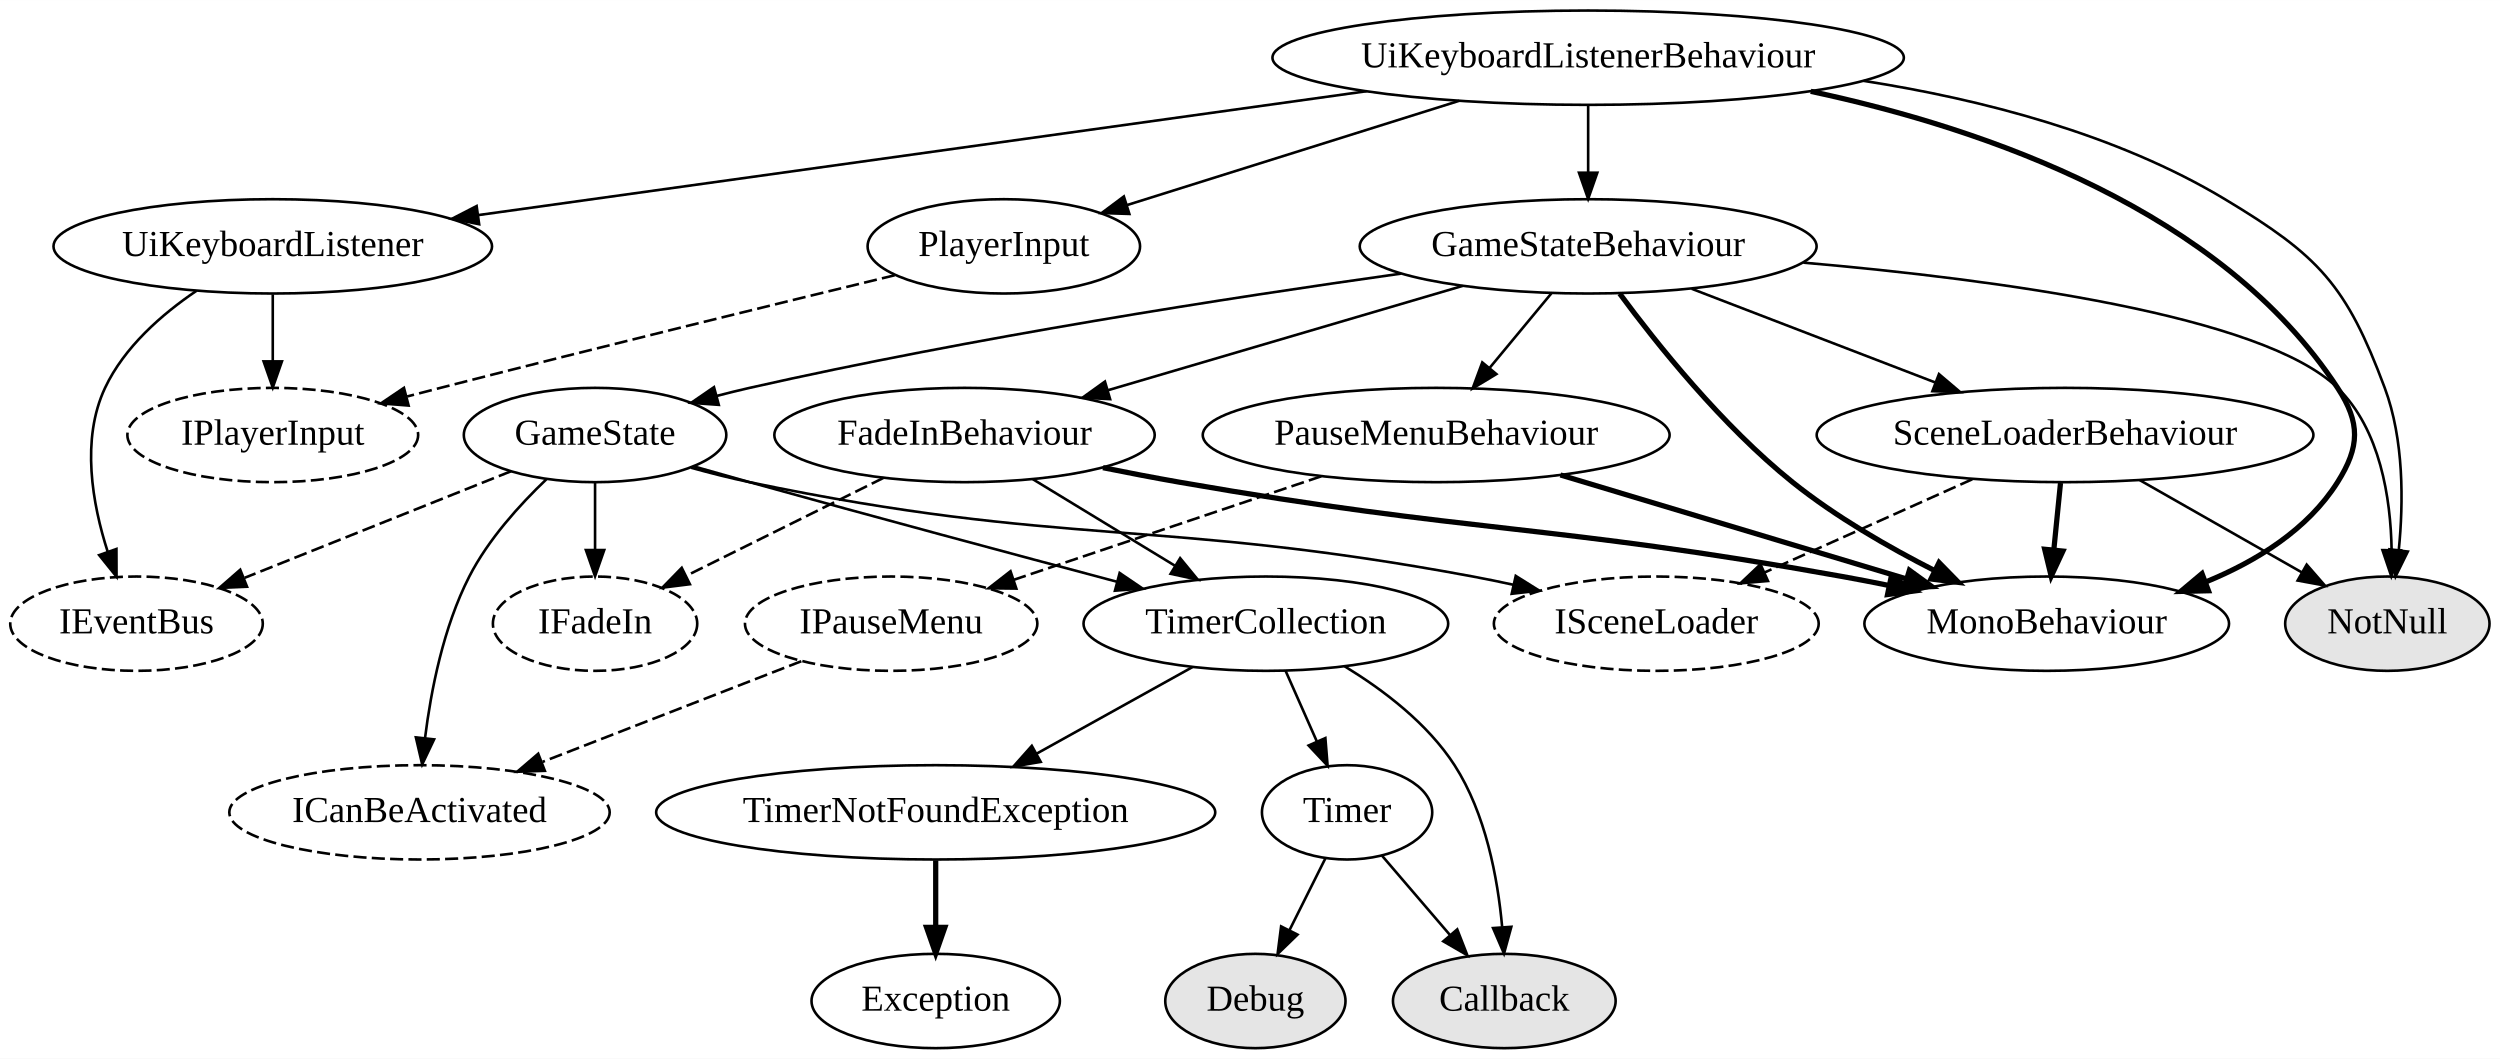
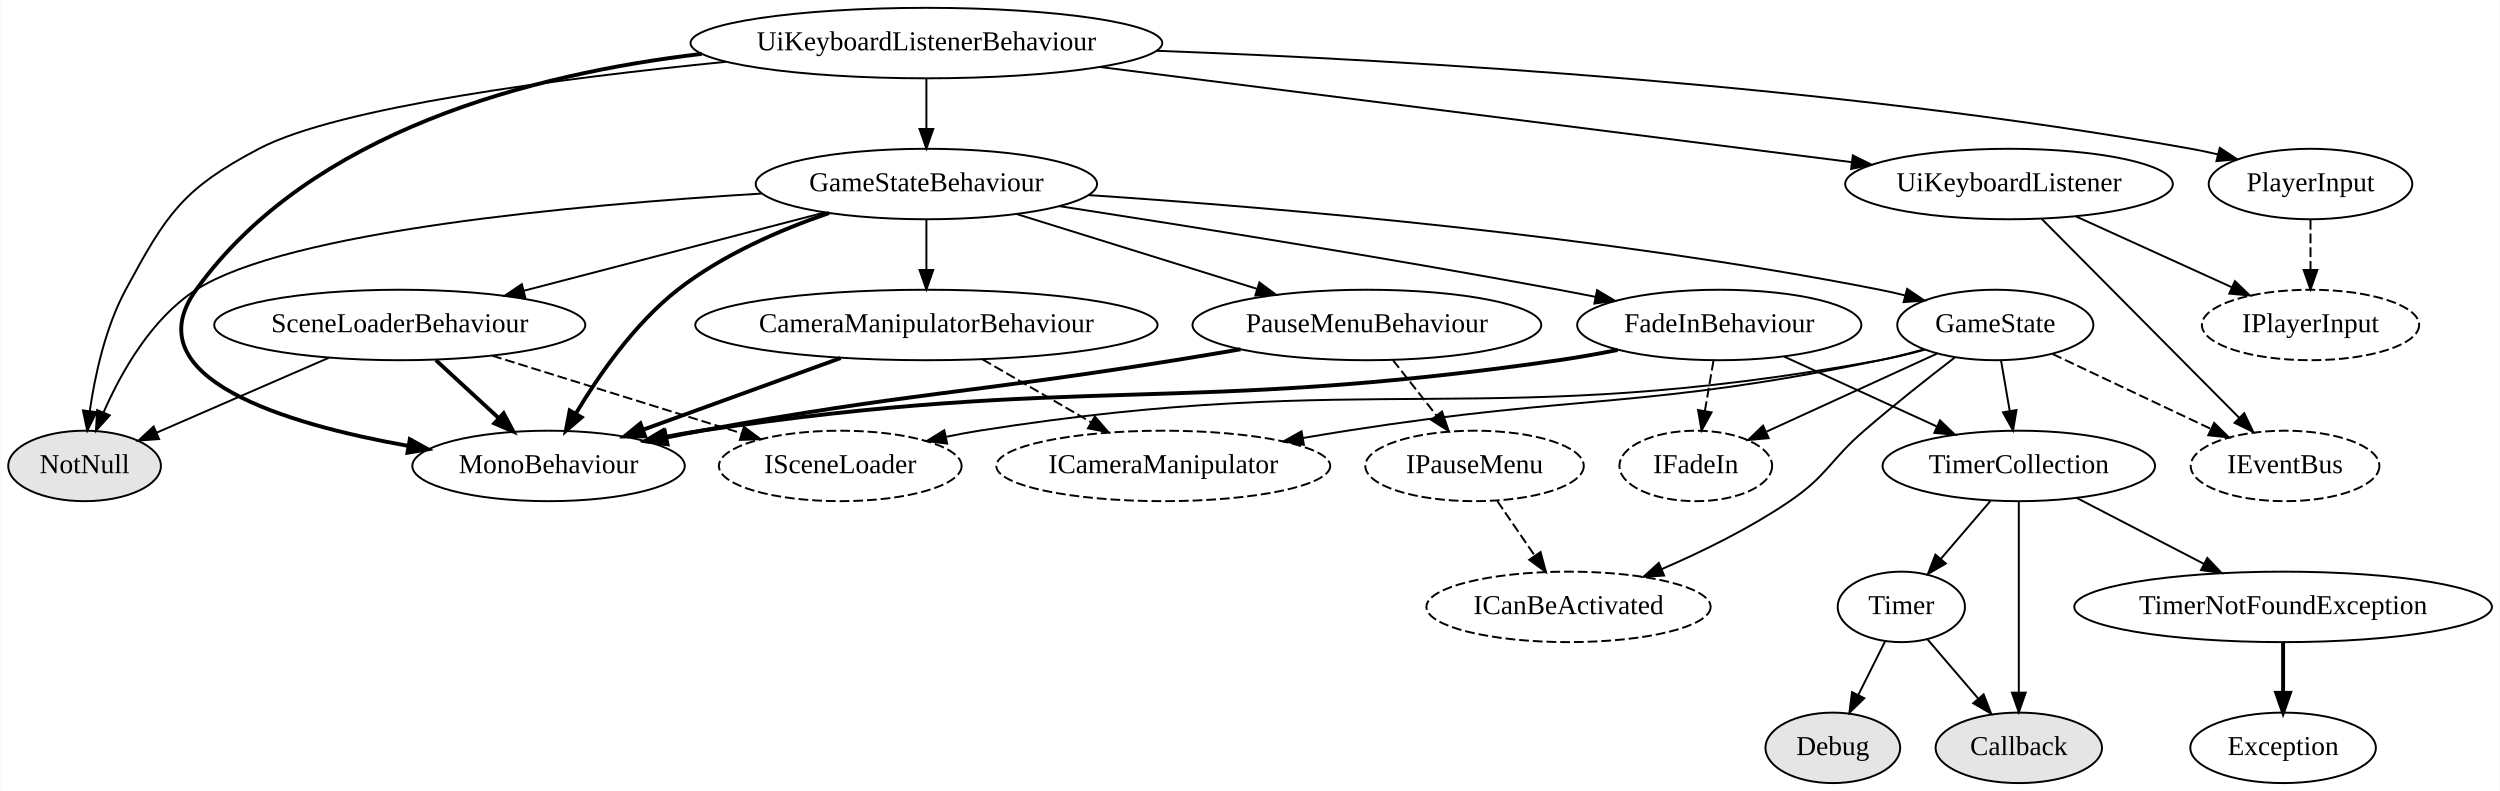
- <svg xmlns="http://www.w3.org/2000/svg" width="954pt" height="404pt" viewBox="0.00 0.00 954.09 404.00">
+ <svg xmlns="http://www.w3.org/2000/svg" width="1277pt" height="404pt" viewBox="0.00 0.00 1276.59 404.00">
  <g id="graph0" class="graph" transform="scale(1 1) rotate(0) translate(4 400)">
-     <polygon fill="white" stroke="none" points="-4,4 -4,-400 950.092,-400 950.092,4 -4,4" />
+     <polygon fill="white" stroke="none" points="-4,4 -4,-400 1272.59,-400 1272.59,4 -4,4" />
    <g id="node1" class="node">
-       <ellipse fill="none" stroke="black" cx="602.096" cy="-378" rx="120.479" ry="18" />
-       <text text-anchor="middle" x="602.096" y="-374.3" font-family="Times New Roman,serif" font-size="14.00">UiKeyboardListenerBehaviour</text>
+       <ellipse fill="none" stroke="black" cx="1027" cy="-162" rx="69.588" ry="18" />
+       <text text-anchor="middle" x="1027" y="-158.3" font-family="Times New Roman,serif" font-size="14.00">TimerCollection</text>
+     </g>
+     <g id="node8" class="node">
+       <ellipse fill="none" stroke="black" cx="1162" cy="-90" rx="106.681" ry="18" />
+       <text text-anchor="middle" x="1162" y="-86.3" font-family="Times New Roman,serif" font-size="14.00">TimerNotFoundException</text>
+     </g>
+     <g id="edge3" class="edge">
+       <path fill="none" stroke="black" d="M1056.62,-145.638C1075.69,-135.752 1100.72,-122.775 1121.6,-111.949" />
+       <polygon fill="black" stroke="black" points="1123.29,-115.011 1130.56,-107.301 1120.07,-108.797 1123.29,-115.011" />
+     </g>
+     <g id="node16" class="node">
+       <ellipse fill="none" stroke="black" cx="966.997" cy="-90" rx="32.494" ry="18" />
+       <text text-anchor="middle" x="966.997" y="-86.3" font-family="Times New Roman,serif" font-size="14.00">Timer</text>
+     </g>
+     <g id="edge1" class="edge">
+       <path fill="none" stroke="black" d="M1012.47,-144.055C1004.89,-135.204 995.481,-124.231 987.196,-114.566" />
+       <polygon fill="black" stroke="black" points="989.73,-112.144 980.565,-106.829 984.415,-116.7 989.73,-112.144" />
+     </g>
+     <g id="node20" class="node">
+       <ellipse fill="#e5e5e5" stroke="black" cx="1027" cy="-18" rx="42.494" ry="18" />
+       <text text-anchor="middle" x="1027" y="-14.3" font-family="Times New Roman,serif" font-size="14.00">Callback</text>
+     </g>
+     <g id="edge2" class="edge">
+       <path fill="none" stroke="black" d="M1027,-143.871C1027,-119.67 1027,-75.211 1027,-46.393" />
+       <polygon fill="black" stroke="black" points="1030.5,-46.189 1027,-36.189 1023.5,-46.189 1030.5,-46.189" />
+     </g>
+     <g id="node2" class="node">
+       <ellipse fill="none" stroke="black" stroke-dasharray="5,2" cx="424.997" cy="-162" rx="61.99" ry="18" />
+       <text text-anchor="middle" x="424.997" y="-158.3" font-family="Times New Roman,serif" font-size="14.00">ISceneLoader</text>
    </g>
    <g id="node3" class="node">
-       <ellipse fill="none" stroke="black" cx="379.096" cy="-306" rx="51.991" ry="18" />
-       <text text-anchor="middle" x="379.096" y="-302.3" font-family="Times New Roman,serif" font-size="14.00">PlayerInput</text>
+       <ellipse fill="none" stroke="black" cx="468.997" cy="-306" rx="87.185" ry="18" />
+       <text text-anchor="middle" x="468.997" y="-302.3" font-family="Times New Roman,serif" font-size="14.00">GameStateBehaviour</text>
+     </g>
+     <g id="node4" class="node">
+       <ellipse fill="none" stroke="black" cx="873.997" cy="-234" rx="72.588" ry="18" />
+       <text text-anchor="middle" x="873.997" y="-230.3" font-family="Times New Roman,serif" font-size="14.00">FadeInBehaviour</text>
+     </g>
+     <g id="edge6" class="edge">
+       <path fill="none" stroke="black" d="M536.883,-294.705C602.343,-284.579 704.138,-268.308 791.997,-252 798.094,-250.868 804.436,-249.642 810.772,-248.383" />
+       <polygon fill="black" stroke="black" points="811.574,-251.792 820.688,-246.389 810.194,-244.929 811.574,-251.792" />
+     </g>
+     <g id="node9" class="node">
+       <ellipse fill="none" stroke="black" cx="275.997" cy="-162" rx="69.588" ry="18" />
+       <text text-anchor="middle" x="275.997" y="-158.3" font-family="Times New Roman,serif" font-size="14.00">MonoBehaviour</text>
+     </g>
+     <g id="edge4" class="edge">
+       <path fill="none" stroke="black" stroke-width="2" d="M419.286,-291.192C394.38,-282.631 364.763,-269.816 341.997,-252 319.895,-234.704 301.549,-208.216 289.856,-188.63" />
+       <polygon fill="black" stroke="black" stroke-width="2" points="292.849,-186.813 284.813,-179.908 286.789,-190.317 292.849,-186.813" />
+     </g>
+     <g id="node11" class="node">
+       <ellipse fill="none" stroke="black" cx="693.997" cy="-234" rx="89.084" ry="18" />
+       <text text-anchor="middle" x="693.997" y="-230.3" font-family="Times New Roman,serif" font-size="14.00">PauseMenuBehaviour</text>
+     </g>
+     <g id="edge7" class="edge">
+       <path fill="none" stroke="black" d="M515.072,-290.666C550.596,-279.614 599.888,-264.278 637.741,-252.502" />
+       <polygon fill="black" stroke="black" points="639.088,-255.748 647.597,-249.435 637.009,-249.064 639.088,-255.748" />
+     </g>
+     <g id="node12" class="node">
+       <ellipse fill="none" stroke="black" cx="199.997" cy="-234" rx="94.783" ry="18" />
+       <text text-anchor="middle" x="199.997" y="-230.3" font-family="Times New Roman,serif" font-size="14.00">SceneLoaderBehaviour</text>
+     </g>
+     <g id="edge9" class="edge">
+       <path fill="none" stroke="black" d="M417.131,-291.503C373.23,-280.079 310.153,-263.665 263.287,-251.47" />
+       <polygon fill="black" stroke="black" points="264.104,-248.066 253.544,-248.934 262.341,-254.84 264.104,-248.066" />
+     </g>
+     <g id="node15" class="node">
+       <ellipse fill="none" stroke="black" cx="468.997" cy="-234" rx="118.079" ry="18" />
+       <text text-anchor="middle" x="468.997" y="-230.3" font-family="Times New Roman,serif" font-size="14.00">CameraManipulatorBehaviour</text>
+     </g>
+     <g id="edge8" class="edge">
+       <path fill="none" stroke="black" d="M468.997,-287.697C468.997,-279.983 468.997,-270.712 468.997,-262.112" />
+       <polygon fill="black" stroke="black" points="472.497,-262.104 468.997,-252.104 465.497,-262.104 472.497,-262.104" />
+     </g>
+     <g id="node18" class="node">
+       <ellipse fill="none" stroke="black" cx="1015" cy="-234" rx="50.091" ry="18" />
+       <text text-anchor="middle" x="1015" y="-230.3" font-family="Times New Roman,serif" font-size="14.00">GameState</text>
    </g>
    <g id="edge5" class="edge">
-       <path fill="none" stroke="black" d="M552.881,-361.552C515.086,-349.688 463.232,-333.411 426.021,-321.73" />
-       <polygon fill="black" stroke="black" points="427.006,-318.371 416.417,-318.715 424.909,-325.049 427.006,-318.371" />
-     </g>
-     <g id="node11" class="node">
-       <ellipse fill="none" stroke="black" cx="602.096" cy="-306" rx="87.185" ry="18" />
-       <text text-anchor="middle" x="602.096" y="-302.3" font-family="Times New Roman,serif" font-size="14.00">GameStateBehaviour</text>
-     </g>
-     <g id="edge3" class="edge">
-       <path fill="none" stroke="black" d="M602.096,-359.697C602.096,-351.983 602.096,-342.712 602.096,-334.112" />
-       <polygon fill="black" stroke="black" points="605.596,-334.104 602.096,-324.104 598.596,-334.104 605.596,-334.104" />
-     </g>
-     <g id="node15" class="node">
-       <ellipse fill="#e5e5e5" stroke="black" cx="907.096" cy="-162" rx="38.993" ry="18" />
-       <text text-anchor="middle" x="907.096" y="-158.3" font-family="Times New Roman,serif" font-size="14.00">NotNull</text>
-     </g>
-     <g id="edge4" class="edge">
-       <path fill="none" stroke="black" d="M707.218,-369.164C752.188,-362.119 803.742,-348.864 845.096,-324 881.04,-302.389 891.437,-291.295 906.096,-252 913.465,-232.245 913.263,-208.263 911.467,-190.174" />
-       <polygon fill="black" stroke="black" points="914.914,-189.527 910.233,-180.022 907.965,-190.371 914.914,-189.527" />
-     </g>
-     <g id="node18" class="node">
-       <ellipse fill="none" stroke="black" cx="777.096" cy="-162" rx="69.588" ry="18" />
-       <text text-anchor="middle" x="777.096" y="-158.3" font-family="Times New Roman,serif" font-size="14.00">MonoBehaviour</text>
-     </g>
-     <g id="edge1" class="edge">
-       <path fill="none" stroke="black" stroke-width="2" d="M687.052,-365.153C754.257,-350.824 843.89,-319.564 888.096,-252 896.856,-238.611 896.631,-229.533 888.096,-216 876.691,-197.916 857.229,-185.871 837.757,-177.906" />
-       <polygon fill="black" stroke="black" stroke-width="2" points="838.825,-174.568 828.233,-174.316 836.356,-181.119 838.825,-174.568" />
+       <path fill="none" stroke="black" d="M551.941,-300.334C649.391,-293.85 815.601,-279.652 955.997,-252 960.174,-251.177 964.483,-250.198 968.782,-249.13" />
+       <polygon fill="black" stroke="black" points="969.949,-252.442 978.728,-246.511 968.166,-245.673 969.949,-252.442" />
+     </g>
+     <g id="node19" class="node">
+       <ellipse fill="#e5e5e5" stroke="black" cx="38.996" cy="-162" rx="38.993" ry="18" />
+       <text text-anchor="middle" x="38.996" y="-158.3" font-family="Times New Roman,serif" font-size="14.00">NotNull</text>
+     </g>
+     <g id="edge10" class="edge">
+       <path fill="none" stroke="black" d="M384.728,-301.124C289.719,-295.366 142.425,-281.835 95.996,-252 73.18,-237.338 57.709,-209.936 48.707,-189.395" />
+       <polygon fill="black" stroke="black" points="51.858,-187.854 44.804,-179.948 45.388,-190.526 51.858,-187.854" />
+     </g>
+     <g id="edge13" class="edge">
+       <path fill="none" stroke="black" d="M907.195,-217.811C930.006,-207.375 960.476,-193.434 984.978,-182.224" />
+       <polygon fill="black" stroke="black" points="986.751,-185.262 994.388,-177.919 983.839,-178.897 986.751,-185.262" />
+     </g>
+     <g id="edge11" class="edge">
+       <path fill="none" stroke="black" stroke-width="2" d="M822.112,-221.244C812.154,-219.272 801.782,-217.411 791.997,-216 598.673,-188.122 547.176,-208.86 353.997,-180 347.88,-179.086 341.525,-177.974 335.202,-176.761" />
+       <polygon fill="black" stroke="black" stroke-width="2" points="335.822,-173.316 325.329,-174.786 334.448,-180.18 335.822,-173.316" />
+     </g>
+     <g id="node17" class="node">
+       <ellipse fill="none" stroke="black" stroke-dasharray="5,2" cx="861.997" cy="-162" rx="38.993" ry="18" />
+       <text text-anchor="middle" x="861.997" y="-158.3" font-family="Times New Roman,serif" font-size="14.00">IFadeIn</text>
+     </g>
+     <g id="edge12" class="edge">
+       <path fill="none" stroke="black" stroke-dasharray="5,2" d="M871.03,-215.697C869.708,-207.983 868.119,-198.712 866.644,-190.112" />
+       <polygon fill="black" stroke="black" points="870.068,-189.369 864.929,-180.104 863.169,-190.552 870.068,-189.369" />
+     </g>
+     <g id="node5" class="node">
+       <ellipse fill="none" stroke="black" stroke-dasharray="5,2" cx="1163" cy="-162" rx="48.192" ry="18" />
+       <text text-anchor="middle" x="1163" y="-158.3" font-family="Times New Roman,serif" font-size="14.00">IEventBus</text>
+     </g>
+     <g id="node6" class="node">
+       <ellipse fill="none" stroke="black" stroke-dasharray="5,2" cx="1176" cy="-234" rx="55.491" ry="18" />
+       <text text-anchor="middle" x="1176" y="-230.3" font-family="Times New Roman,serif" font-size="14.00">IPlayerInput</text>
+     </g>
+     <g id="node7" class="node">
+       <ellipse fill="none" stroke="black" cx="468.997" cy="-378" rx="120.479" ry="18" />
+       <text text-anchor="middle" x="468.997" y="-374.3" font-family="Times New Roman,serif" font-size="14.00">UiKeyboardListenerBehaviour</text>
+     </g>
+     <g id="edge16" class="edge">
+       <path fill="none" stroke="black" d="M468.997,-359.697C468.997,-351.983 468.997,-342.712 468.997,-334.112" />
+       <polygon fill="black" stroke="black" points="472.497,-334.104 468.997,-324.104 465.497,-334.104 472.497,-334.104" />
+     </g>
+     <g id="edge14" class="edge">
+       <path fill="none" stroke="black" stroke-width="2" d="M354.279,-372.48C267.753,-362.313 154.334,-333.077 95.996,-252 63.575,-206.942 141.125,-183.503 204.385,-172.222" />
+       <polygon fill="black" stroke="black" stroke-width="2" points="205.127,-175.646 214.396,-170.514 203.95,-168.746 205.127,-175.646" />
+     </g>
+     <g id="edge17" class="edge">
+       <path fill="none" stroke="black" d="M366.679,-368.441C281.699,-359.999 168.431,-345.26 127.997,-324 89.038,-303.515 80.877,-290.748 59.996,-252 49.609,-232.724 44.318,-208.383 41.648,-190.031" />
+       <polygon fill="black" stroke="black" points="45.105,-189.474 40.36,-180.001 38.162,-190.366 45.105,-189.474" />
+     </g>
+     <g id="node21" class="node">
+       <ellipse fill="none" stroke="black" cx="1022" cy="-306" rx="83.685" ry="18" />
+       <text text-anchor="middle" x="1022" y="-302.3" font-family="Times New Roman,serif" font-size="14.00">UiKeyboardListener</text>
+     </g>
+     <g id="edge15" class="edge">
+       <path fill="none" stroke="black" d="M557.539,-365.792C663.549,-352.373 839.553,-330.094 941.746,-317.158" />
+       <polygon fill="black" stroke="black" points="942.223,-320.626 951.704,-315.898 941.343,-313.681 942.223,-320.626" />
+     </g>
+     <g id="node23" class="node">
+       <ellipse fill="none" stroke="black" cx="1176" cy="-306" rx="51.991" ry="18" />
+       <text text-anchor="middle" x="1176" y="-302.3" font-family="Times New Roman,serif" font-size="14.00">PlayerInput</text>
+     </g>
+     <g id="edge18" class="edge">
+       <path fill="none" stroke="black" d="M586.56,-374.051C716.691,-369.237 932.218,-356.661 1115,-324 1119.44,-323.206 1124.02,-322.23 1128.59,-321.15" />
+       <polygon fill="black" stroke="black" points="1129.67,-324.489 1138.51,-318.651 1127.96,-317.701 1129.67,-324.489" />
+     </g>
+     <g id="node14" class="node">
+       <ellipse fill="none" stroke="black" cx="1162" cy="-18" rx="47.392" ry="18" />
+       <text text-anchor="middle" x="1162" y="-14.3" font-family="Times New Roman,serif" font-size="14.00">Exception</text>
+     </g>
+     <g id="edge19" class="edge">
+       <path fill="none" stroke="black" stroke-width="2" d="M1162,-71.697C1162,-63.983 1162,-54.712 1162,-46.112" />
+       <polygon fill="black" stroke="black" stroke-width="2" points="1165.5,-46.104 1162,-36.104 1158.5,-46.104 1165.5,-46.104" />
+     </g>
+     <g id="node10" class="node">
+       <ellipse fill="none" stroke="black" stroke-dasharray="5,2" cx="796.997" cy="-90" rx="72.588" ry="18" />
+       <text text-anchor="middle" x="796.997" y="-86.3" font-family="Times New Roman,serif" font-size="14.00">ICanBeActivated</text>
+     </g>
+     <g id="edge20" class="edge">
+       <path fill="none" stroke="black" stroke-width="2" d="M629.458,-221.577C618.307,-219.669 606.822,-217.744 595.997,-216 488.641,-198.706 460.957,-199.589 353.997,-180 348.232,-178.944 342.245,-177.774 336.264,-176.555" />
+       <polygon fill="black" stroke="black" stroke-width="2" points="336.751,-173.081 326.248,-174.47 335.324,-179.934 336.751,-173.081" />
    </g>
    <g id="node22" class="node">
-       <ellipse fill="none" stroke="black" cx="100.096" cy="-306" rx="83.685" ry="18" />
-       <text text-anchor="middle" x="100.096" y="-302.3" font-family="Times New Roman,serif" font-size="14.00">UiKeyboardListener</text>
-     </g>
-     <g id="edge2" class="edge">
-       <path fill="none" stroke="black" d="M517.506,-365.205C422.837,-352.004 270.685,-330.787 178.577,-317.944" />
-       <polygon fill="black" stroke="black" points="178.866,-314.45 168.478,-316.535 177.899,-321.383 178.866,-314.45" />
-     </g>
-     <g id="node2" class="node">
-       <ellipse fill="none" stroke="black" cx="544.096" cy="-234" rx="89.084" ry="18" />
-       <text text-anchor="middle" x="544.096" y="-230.3" font-family="Times New Roman,serif" font-size="14.00">PauseMenuBehaviour</text>
-     </g>
-     <g id="edge6" class="edge">
-       <path fill="none" stroke="black" stroke-width="2" d="M591.528,-218.75C629.798,-207.252 683.633,-191.079 723.467,-179.112" />
-       <polygon fill="black" stroke="black" stroke-width="2" points="724.704,-182.394 733.274,-176.165 722.69,-175.691 724.704,-182.394" />
-     </g>
-     <g id="node19" class="node">
-       <ellipse fill="none" stroke="black" stroke-dasharray="5,2" cx="336.096" cy="-162" rx="55.79" ry="18" />
-       <text text-anchor="middle" x="336.096" y="-158.3" font-family="Times New Roman,serif" font-size="14.00">IPauseMenu</text>
-     </g>
-     <g id="edge7" class="edge">
-       <path fill="none" stroke="black" stroke-dasharray="5,2" d="M500.238,-218.24C465.811,-206.654 417.988,-190.56 382.84,-178.731" />
-       <polygon fill="black" stroke="black" points="383.878,-175.388 373.284,-175.515 381.645,-182.022 383.878,-175.388" />
-     </g>
-     <g id="node14" class="node">
-       <ellipse fill="none" stroke="black" stroke-dasharray="5,2" cx="100.096" cy="-234" rx="55.491" ry="18" />
-       <text text-anchor="middle" x="100.096" y="-230.3" font-family="Times New Roman,serif" font-size="14.00">IPlayerInput</text>
-     </g>
-     <g id="edge8" class="edge">
-       <path fill="none" stroke="black" stroke-dasharray="5,2" d="M337.422,-294.961C294.067,-284.463 224.242,-267.4 164.096,-252 159.961,-250.941 155.68,-249.832 151.381,-248.71" />
-       <polygon fill="black" stroke="black" points="151.942,-245.238 141.381,-246.083 150.163,-252.008 151.942,-245.238" />
-     </g>
-     <g id="node4" class="node">
-       <ellipse fill="none" stroke="black" stroke-dasharray="5,2" cx="48.096" cy="-162" rx="48.192" ry="18" />
-       <text text-anchor="middle" x="48.096" y="-158.3" font-family="Times New Roman,serif" font-size="14.00">IEventBus</text>
-     </g>
-     <g id="node5" class="node">
-       <ellipse fill="none" stroke="black" stroke-dasharray="5,2" cx="628.096" cy="-162" rx="61.99" ry="18" />
-       <text text-anchor="middle" x="628.096" y="-158.3" font-family="Times New Roman,serif" font-size="14.00">ISceneLoader</text>
-     </g>
-     <g id="node6" class="node">
-       <ellipse fill="none" stroke="black" cx="784.096" cy="-234" rx="94.783" ry="18" />
-       <text text-anchor="middle" x="784.096" y="-230.3" font-family="Times New Roman,serif" font-size="14.00">SceneLoaderBehaviour</text>
-     </g>
-     <g id="edge10" class="edge">
-       <path fill="none" stroke="black" stroke-dasharray="5,2" d="M748.697,-217.116C725.102,-206.529 694.005,-192.575 669.298,-181.488" />
-       <polygon fill="black" stroke="black" points="670.727,-178.293 660.171,-177.393 667.862,-184.68 670.727,-178.293" />
-     </g>
-     <g id="edge11" class="edge">
-       <path fill="none" stroke="black" d="M812.624,-216.765C831.126,-206.235 855.28,-192.488 874.534,-181.531" />
-       <polygon fill="black" stroke="black" points="876.311,-184.547 883.271,-176.559 872.848,-178.463 876.311,-184.547" />
-     </g>
-     <g id="edge9" class="edge">
-       <path fill="none" stroke="black" stroke-width="2" d="M782.365,-215.697C781.594,-207.983 780.667,-198.712 779.807,-190.112" />
-       <polygon fill="black" stroke="black" stroke-width="2" points="783.284,-189.706 778.806,-180.104 776.319,-190.403 783.284,-189.706" />
-     </g>
-     <g id="node7" class="node">
-       <ellipse fill="none" stroke="black" cx="364.096" cy="-234" rx="72.588" ry="18" />
-       <text text-anchor="middle" x="364.096" y="-230.3" font-family="Times New Roman,serif" font-size="14.00">FadeInBehaviour</text>
-     </g>
-     <g id="node9" class="node">
-       <ellipse fill="none" stroke="black" cx="479.096" cy="-162" rx="69.588" ry="18" />
-       <text text-anchor="middle" x="479.096" y="-158.3" font-family="Times New Roman,serif" font-size="14.00">TimerCollection</text>
-     </g>
-     <g id="edge14" class="edge">
-       <path fill="none" stroke="black" d="M390.191,-217.116C406.218,-207.36 426.94,-194.747 444.346,-184.152" />
-       <polygon fill="black" stroke="black" points="446.382,-187.01 453.104,-178.821 442.742,-181.031 446.382,-187.01" />
+       <ellipse fill="none" stroke="black" stroke-dasharray="5,2" cx="748.997" cy="-162" rx="55.79" ry="18" />
+       <text text-anchor="middle" x="748.997" y="-158.3" font-family="Times New Roman,serif" font-size="14.00">IPauseMenu</text>
+     </g>
+     <g id="edge21" class="edge">
+       <path fill="none" stroke="black" stroke-dasharray="5,2" d="M707.311,-216.055C713.999,-207.543 722.229,-197.068 729.604,-187.681" />
+       <polygon fill="black" stroke="black" points="732.379,-189.815 735.805,-179.789 726.875,-185.49 732.379,-189.815" />
+     </g>
+     <g id="edge23" class="edge">
+       <path fill="none" stroke="black" stroke-dasharray="5,2" d="M247.164,-218.326C284.426,-206.733 336.321,-190.588 374.435,-178.73" />
+       <polygon fill="black" stroke="black" points="375.794,-181.973 384.303,-175.66 373.714,-175.289 375.794,-181.973" />
+     </g>
+     <g id="edge22" class="edge">
+       <path fill="none" stroke="black" stroke-width="2" d="M218.394,-216.055C228.08,-207.134 240.106,-196.057 250.66,-186.336" />
+       <polygon fill="black" stroke="black" stroke-width="2" points="253.046,-188.897 258.031,-179.547 248.304,-183.748 253.046,-188.897" />
+     </g>
+     <g id="edge24" class="edge">
+       <path fill="none" stroke="black" d="M163.865,-217.291C137.607,-205.874 102.191,-190.476 75.783,-178.994" />
+       <polygon fill="black" stroke="black" points="77.061,-175.733 66.495,-174.956 74.27,-182.153 77.061,-175.733" />
    </g>
    <g id="node13" class="node">
-       <ellipse fill="none" stroke="black" stroke-dasharray="5,2" cx="223.096" cy="-162" rx="38.993" ry="18" />
-       <text text-anchor="middle" x="223.096" y="-158.3" font-family="Times New Roman,serif" font-size="14.00">IFadeIn</text>
-     </g>
-     <g id="edge13" class="edge">
-       <path fill="none" stroke="black" stroke-dasharray="5,2" d="M333.153,-217.638C310.923,-206.602 280.935,-191.715 257.876,-180.267" />
-       <polygon fill="black" stroke="black" points="259.291,-177.062 248.778,-175.75 256.179,-183.332 259.291,-177.062" />
-     </g>
-     <g id="edge12" class="edge">
-       <path fill="none" stroke="black" stroke-width="2" d="M416.934,-221.535C426.614,-219.58 436.643,-217.651 446.096,-216 557.98,-196.462 587.313,-200.107 699.096,-180 704.863,-178.963 710.853,-177.804 716.835,-176.593" />
-       <polygon fill="black" stroke="black" stroke-width="2" points="717.772,-179.973 726.853,-174.517 716.351,-173.119 717.772,-179.973" />
-     </g>
-     <g id="node8" class="node">
-       <ellipse fill="none" stroke="black" cx="353.096" cy="-18" rx="47.392" ry="18" />
-       <text text-anchor="middle" x="353.096" y="-14.3" font-family="Times New Roman,serif" font-size="14.00">Exception</text>
-     </g>
-     <g id="node12" class="node">
-       <ellipse fill="none" stroke="black" cx="510.096" cy="-90" rx="32.494" ry="18" />
-       <text text-anchor="middle" x="510.096" y="-86.3" font-family="Times New Roman,serif" font-size="14.00">Timer</text>
-     </g>
-     <g id="edge15" class="edge">
-       <path fill="none" stroke="black" d="M486.6,-144.055C490.179,-135.973 494.542,-126.121 498.532,-117.112" />
-       <polygon fill="black" stroke="black" points="501.812,-118.35 502.661,-107.789 495.411,-115.515 501.812,-118.35" />
-     </g>
-     <g id="node16" class="node">
-       <ellipse fill="#e5e5e5" stroke="black" cx="570.096" cy="-18" rx="42.494" ry="18" />
-       <text text-anchor="middle" x="570.096" y="-14.3" font-family="Times New Roman,serif" font-size="14.00">Callback</text>
-     </g>
-     <g id="edge16" class="edge">
-       <path fill="none" stroke="black" d="M509.183,-145.714C523.991,-136.691 540.825,-123.909 551.096,-108 562.987,-89.581 567.57,-64.98 569.273,-46.311" />
-       <polygon fill="black" stroke="black" points="572.781,-46.313 569.977,-36.096 565.798,-45.832 572.781,-46.313" />
-     </g>
-     <g id="node21" class="node">
-       <ellipse fill="none" stroke="black" cx="353.096" cy="-90" rx="106.681" ry="18" />
-       <text text-anchor="middle" x="353.096" y="-86.3" font-family="Times New Roman,serif" font-size="14.00">TimerNotFoundException</text>
-     </g>
-     <g id="edge17" class="edge">
-       <path fill="none" stroke="black" d="M451.132,-145.465C433.607,-135.729 410.779,-123.046 391.56,-112.369" />
-       <polygon fill="black" stroke="black" points="393.178,-109.264 382.737,-107.467 389.778,-115.383 393.178,-109.264" />
-     </g>
-     <g id="node10" class="node">
-       <ellipse fill="#e5e5e5" stroke="black" cx="475.096" cy="-18" rx="34.394" ry="18" />
-       <text text-anchor="middle" x="475.096" y="-14.3" font-family="Times New Roman,serif" font-size="14.00">Debug</text>
-     </g>
-     <g id="edge21" class="edge">
-       <path fill="none" stroke="black" d="M588.056,-288.055C581.003,-279.543 572.324,-269.068 564.546,-259.681" />
-       <polygon fill="black" stroke="black" points="567.082,-257.256 558.007,-251.789 561.692,-261.722 567.082,-257.256" />
-     </g>
-     <g id="edge22" class="edge">
-       <path fill="none" stroke="black" d="M641.587,-289.811C668.826,-279.334 705.246,-265.327 734.45,-254.095" />
-       <polygon fill="black" stroke="black" points="735.976,-257.258 744.053,-250.401 733.463,-250.724 735.976,-257.258" />
-     </g>
-     <g id="edge20" class="edge">
-       <path fill="none" stroke="black" d="M554.219,-290.919C515.094,-279.411 459.766,-263.138 418.878,-251.112" />
-       <polygon fill="black" stroke="black" points="419.657,-247.693 409.076,-248.229 417.682,-254.409 419.657,-247.693" />
-     </g>
-     <g id="edge23" class="edge">
-       <path fill="none" stroke="black" d="M684.231,-299.787C758.233,-293.362 859.643,-279.692 888.096,-252 904.411,-236.121 908.379,-209.918 908.731,-190.046" />
-       <polygon fill="black" stroke="black" points="912.23,-190.002 908.62,-180.041 905.231,-190.079 912.23,-190.002" />
-     </g>
-     <g id="node17" class="node">
-       <ellipse fill="none" stroke="black" cx="223.096" cy="-234" rx="50.091" ry="18" />
-       <text text-anchor="middle" x="223.096" y="-230.3" font-family="Times New Roman,serif" font-size="14.00">GameState</text>
-     </g>
-     <g id="edge19" class="edge">
-       <path fill="none" stroke="black" d="M530.777,-295.615C465.622,-286.468 366.819,-271.154 282.096,-252 278.002,-251.074 273.771,-250.031 269.543,-248.929" />
-       <polygon fill="black" stroke="black" points="270.315,-245.512 259.748,-246.276 268.485,-252.269 270.315,-245.512" />
-     </g>
-     <g id="edge18" class="edge">
-       <path fill="none" stroke="black" stroke-width="2" d="M614.115,-287.989C628.287,-268.794 653.322,-237.458 680.096,-216 696.545,-202.817 716.739,-191.188 734.434,-182.208" />
-       <polygon fill="black" stroke="black" stroke-width="2" points="736.015,-185.331 743.426,-177.759 732.911,-179.056 736.015,-185.331" />
+       <ellipse fill="#e5e5e5" stroke="black" cx="931.997" cy="-18" rx="34.394" ry="18" />
+       <text text-anchor="middle" x="931.997" y="-14.3" font-family="Times New Roman,serif" font-size="14.00">Debug</text>
    </g>
    <g id="edge25" class="edge">
-       <path fill="none" stroke="black" d="M501.801,-72.411C497.72,-64.249 492.706,-54.22 488.128,-45.065" />
-       <polygon fill="black" stroke="black" points="491.177,-43.335 483.574,-35.956 484.916,-46.466 491.177,-43.335" />
-     </g>
-     <g id="edge24" class="edge">
-       <path fill="none" stroke="black" d="M523.412,-73.465C531.039,-64.566 540.777,-53.205 549.383,-43.164" />
-       <polygon fill="black" stroke="black" points="552.13,-45.338 555.981,-35.467 546.816,-40.782 552.13,-45.338" />
+       <path fill="none" stroke="black" stroke-width="2" d="M425.202,-217.116C395.195,-206.233 355.382,-191.792 324.429,-180.566" />
+       <polygon fill="black" stroke="black" stroke-width="2" points="325.308,-177.162 314.714,-177.043 322.921,-183.743 325.308,-177.162" />
+     </g>
+     <g id="node24" class="node">
+       <ellipse fill="none" stroke="black" stroke-dasharray="5,2" cx="589.997" cy="-162" rx="85.285" ry="18" />
+       <text text-anchor="middle" x="589.997" y="-158.3" font-family="Times New Roman,serif" font-size="14.00">ICameraManipulator</text>
    </g>
    <g id="edge26" class="edge">
-       <path fill="none" stroke="black" stroke-dasharray="5,2" d="M190.998,-220.161C162.417,-208.728 120.439,-191.937 89.369,-179.509" />
-       <polygon fill="black" stroke="black" points="90.28,-176.104 79.695,-175.64 87.68,-182.603 90.28,-176.104" />
+       <path fill="none" stroke="black" stroke-dasharray="5,2" d="M497.672,-216.411C514.216,-206.84 535.199,-194.701 552.979,-184.415" />
+       <polygon fill="black" stroke="black" points="555.041,-187.266 561.944,-179.228 551.536,-181.206 555.041,-187.266" />
+     </g>
+     <g id="edge28" class="edge">
+       <path fill="none" stroke="black" d="M958.702,-72.411C954.621,-64.249 949.607,-54.22 945.029,-45.065" />
+       <polygon fill="black" stroke="black" points="948.077,-43.335 940.475,-35.956 941.816,-46.466 948.077,-43.335" />
+     </g>
+     <g id="edge27" class="edge">
+       <path fill="none" stroke="black" d="M980.312,-73.465C987.94,-64.566 997.678,-53.205 1006.28,-43.164" />
+       <polygon fill="black" stroke="black" points="1009.03,-45.338 1012.88,-35.467 1003.72,-40.782 1009.03,-45.338" />
    </g>
    <g id="edge30" class="edge">
-       <path fill="none" stroke="black" d="M259.705,-221.525C267.069,-219.48 274.79,-217.52 282.096,-216 403.208,-190.803 436.478,-202.63 558.096,-180 563.116,-179.066 568.315,-177.997 573.508,-176.861" />
-       <polygon fill="black" stroke="black" points="574.461,-180.234 583.44,-174.61 572.914,-173.407 574.461,-180.234" />
-     </g>
-     <g id="edge27" class="edge">
-       <path fill="none" stroke="black" d="M260.837,-222.018C267.896,-219.994 275.216,-217.917 282.096,-216 329.275,-202.858 382.965,-188.449 422.366,-177.977" />
-       <polygon fill="black" stroke="black" points="423.296,-181.352 432.063,-175.403 421.5,-174.586 423.296,-181.352" />
-     </g>
-     <g id="edge28" class="edge">
-       <path fill="none" stroke="black" d="M223.096,-215.697C223.096,-207.983 223.096,-198.712 223.096,-190.112" />
-       <polygon fill="black" stroke="black" points="226.596,-190.104 223.096,-180.104 219.596,-190.104 226.596,-190.104" />
-     </g>
-     <g id="node20" class="node">
-       <ellipse fill="none" stroke="black" stroke-dasharray="5,2" cx="156.096" cy="-90" rx="72.588" ry="18" />
-       <text text-anchor="middle" x="156.096" y="-86.3" font-family="Times New Roman,serif" font-size="14.00">ICanBeActivated</text>
+       <path fill="none" stroke="black" d="M1017.96,-215.697C1019.29,-207.983 1020.87,-198.712 1022.35,-190.112" />
+       <polygon fill="black" stroke="black" points="1025.82,-190.552 1024.06,-180.104 1018.92,-189.369 1025.82,-190.552" />
+     </g>
+     <g id="edge33" class="edge">
+       <path fill="none" stroke="black" d="M979.076,-221.399C971.519,-219.313 963.549,-217.369 955.997,-216 754.215,-179.424 698.558,-211.974 495.997,-180 490.519,-179.135 484.84,-178.07 479.189,-176.897" />
+       <polygon fill="black" stroke="black" points="479.612,-173.407 469.095,-174.691 478.117,-180.246 479.612,-173.407" />
    </g>
    <g id="edge29" class="edge">
-       <path fill="none" stroke="black" d="M204.526,-217.108C194.336,-207.394 182.336,-194.144 175.096,-180 165.226,-160.719 160.478,-136.565 158.197,-118.287" />
-       <polygon fill="black" stroke="black" points="161.671,-117.852 157.119,-108.285 154.711,-118.603 161.671,-117.852" />
+       <path fill="none" stroke="black" stroke-dasharray="5,2" d="M1044.24,-219.17C1067.39,-208.218 1099.92,-192.835 1125.07,-180.936" />
+       <polygon fill="black" stroke="black" points="1126.78,-184.002 1134.32,-176.563 1123.78,-177.675 1126.78,-184.002" />
+     </g>
+     <g id="edge32" class="edge">
+       <path fill="none" stroke="black" d="M994.385,-217.458C980.935,-207.131 963.131,-193.109 947.997,-180 930.412,-164.768 929.218,-157.107 909.997,-144 889.814,-130.238 865.494,-118.318 844.593,-109.288" />
+       <polygon fill="black" stroke="black" points="845.832,-106.012 835.259,-105.345 843.109,-112.46 845.832,-106.012" />
    </g>
    <g id="edge31" class="edge">
-       <path fill="none" stroke="black" stroke-dasharray="5,2" d="M301.815,-147.669C273.835,-136.787 234.008,-121.299 203.061,-109.264" />
-       <polygon fill="black" stroke="black" points="203.94,-105.851 193.351,-105.488 201.402,-112.375 203.94,-105.851" />
-     </g>
-     <g id="edge32" class="edge">
-       <path fill="none" stroke="black" stroke-width="2" d="M353.096,-71.697C353.096,-63.983 353.096,-54.712 353.096,-46.112" />
-       <polygon fill="black" stroke="black" stroke-width="2" points="356.596,-46.104 353.096,-36.104 349.596,-46.104 356.596,-46.104" />
-     </g>
-     <g id="edge33" class="edge">
-       <path fill="none" stroke="black" d="M71.003,-289.057C57.744,-280.08 43.401,-267.535 36.096,-252 26.859,-232.358 31.217,-207.758 37.116,-189.402" />
-       <polygon fill="black" stroke="black" points="40.436,-190.512 40.475,-179.918 33.837,-188.176 40.436,-190.512" />
+       <path fill="none" stroke="black" d="M985.133,-219.337C960.194,-207.927 924.56,-191.624 898.037,-179.489" />
+       <polygon fill="black" stroke="black" points="899.264,-176.201 888.714,-175.224 896.351,-182.567 899.264,-176.201" />
    </g>
    <g id="edge34" class="edge">
-       <path fill="none" stroke="black" d="M100.096,-287.697C100.096,-279.983 100.096,-270.712 100.096,-262.112" />
-       <polygon fill="black" stroke="black" points="103.596,-262.104 100.096,-252.104 96.596,-262.104 103.596,-262.104" />
+       <path fill="none" stroke="black" d="M978.385,-221.536C971.021,-219.49 963.301,-217.527 955.997,-216 836.633,-191.05 804.473,-198.856 683.997,-180 676.648,-178.85 668.99,-177.581 661.355,-176.27" />
+       <polygon fill="black" stroke="black" points="661.813,-172.797 651.361,-174.53 660.612,-179.694 661.813,-172.797" />
+     </g>
+     <g id="edge35" class="edge">
+       <path fill="none" stroke="black" d="M1038.72,-288.153C1063.77,-262.931 1111.1,-215.261 1139.57,-186.589" />
+       <polygon fill="black" stroke="black" points="1142.16,-188.949 1146.73,-179.387 1137.2,-184.017 1142.16,-188.949" />
+     </g>
+     <g id="edge36" class="edge">
+       <path fill="none" stroke="black" d="M1056.17,-289.465C1079.75,-278.75 1111.17,-264.467 1135.92,-253.216" />
+       <polygon fill="black" stroke="black" points="1137.4,-256.39 1145.05,-249.066 1134.5,-250.017 1137.4,-256.39" />
+     </g>
+     <g id="edge37" class="edge">
+       <path fill="none" stroke="black" stroke-dasharray="5,2" d="M760.616,-144.055C766.335,-135.715 773.346,-125.491 779.681,-116.252" />
+       <polygon fill="black" stroke="black" points="782.715,-118.016 785.484,-107.789 776.942,-114.057 782.715,-118.016" />
+     </g>
+     <g id="edge38" class="edge">
+       <path fill="none" stroke="black" stroke-dasharray="5,2" d="M1176,-287.697C1176,-279.983 1176,-270.712 1176,-262.112" />
+       <polygon fill="black" stroke="black" points="1179.5,-262.104 1176,-252.104 1172.5,-262.104 1179.5,-262.104" />
    </g>
  </g>
</svg>
